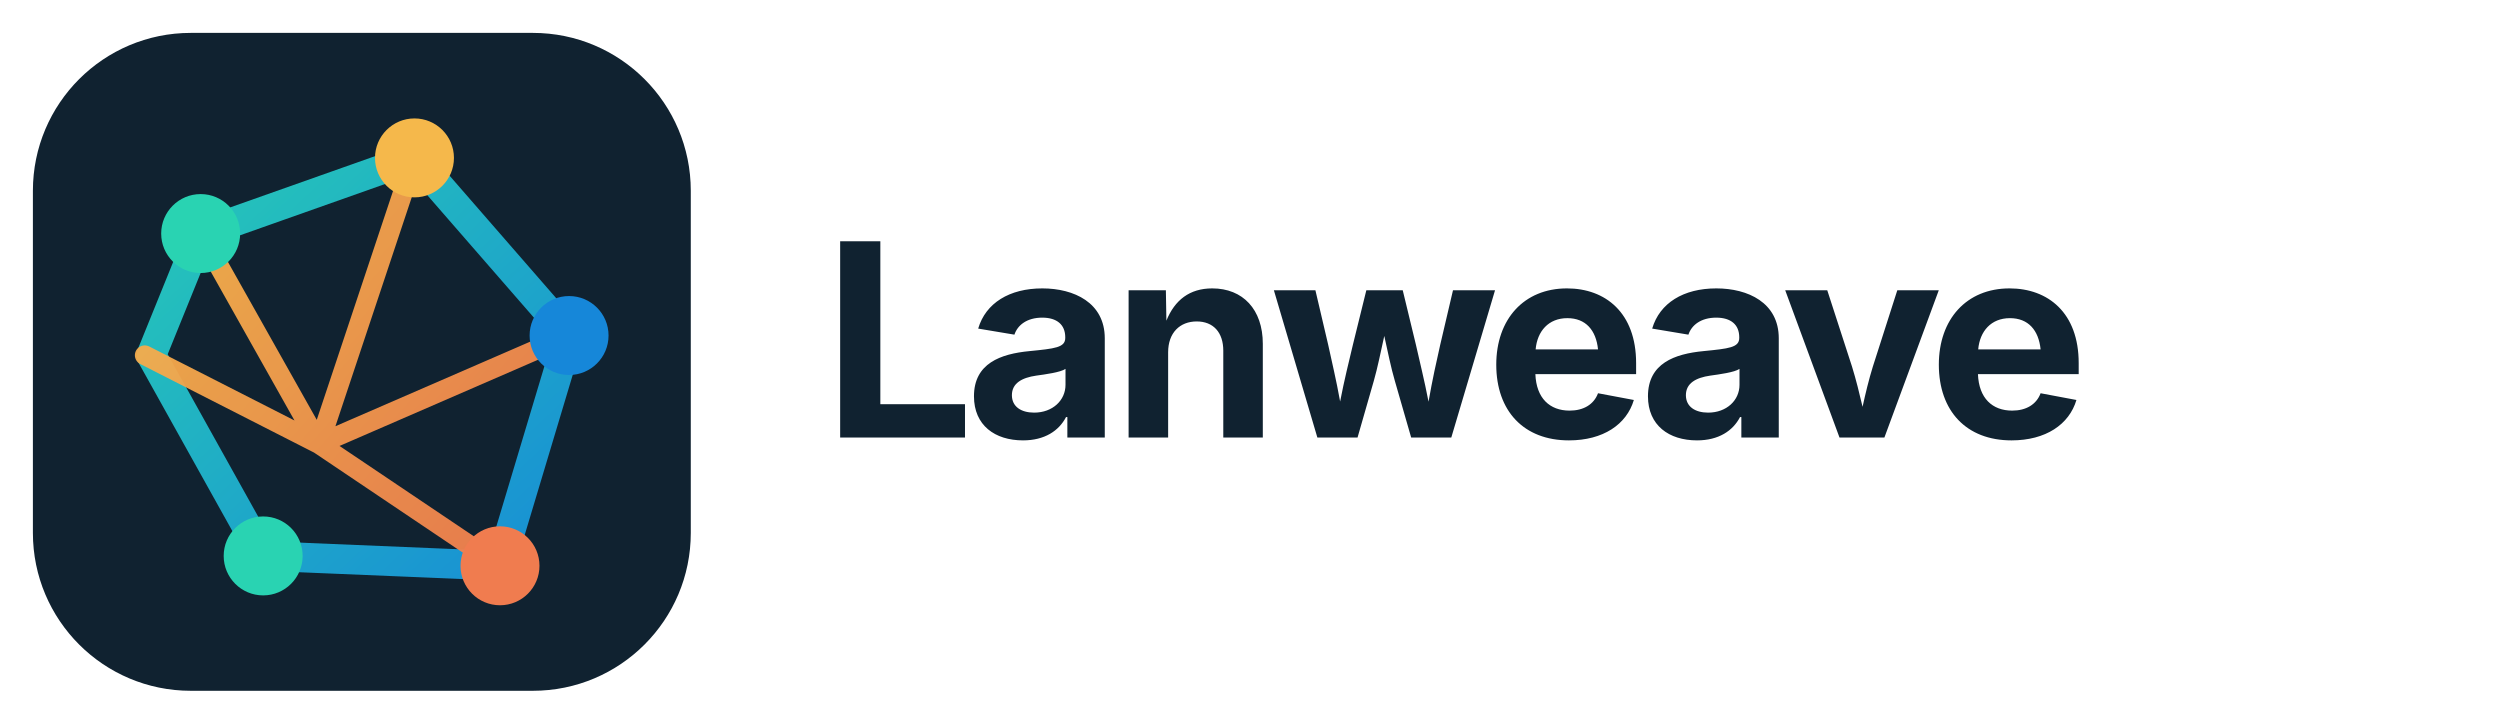
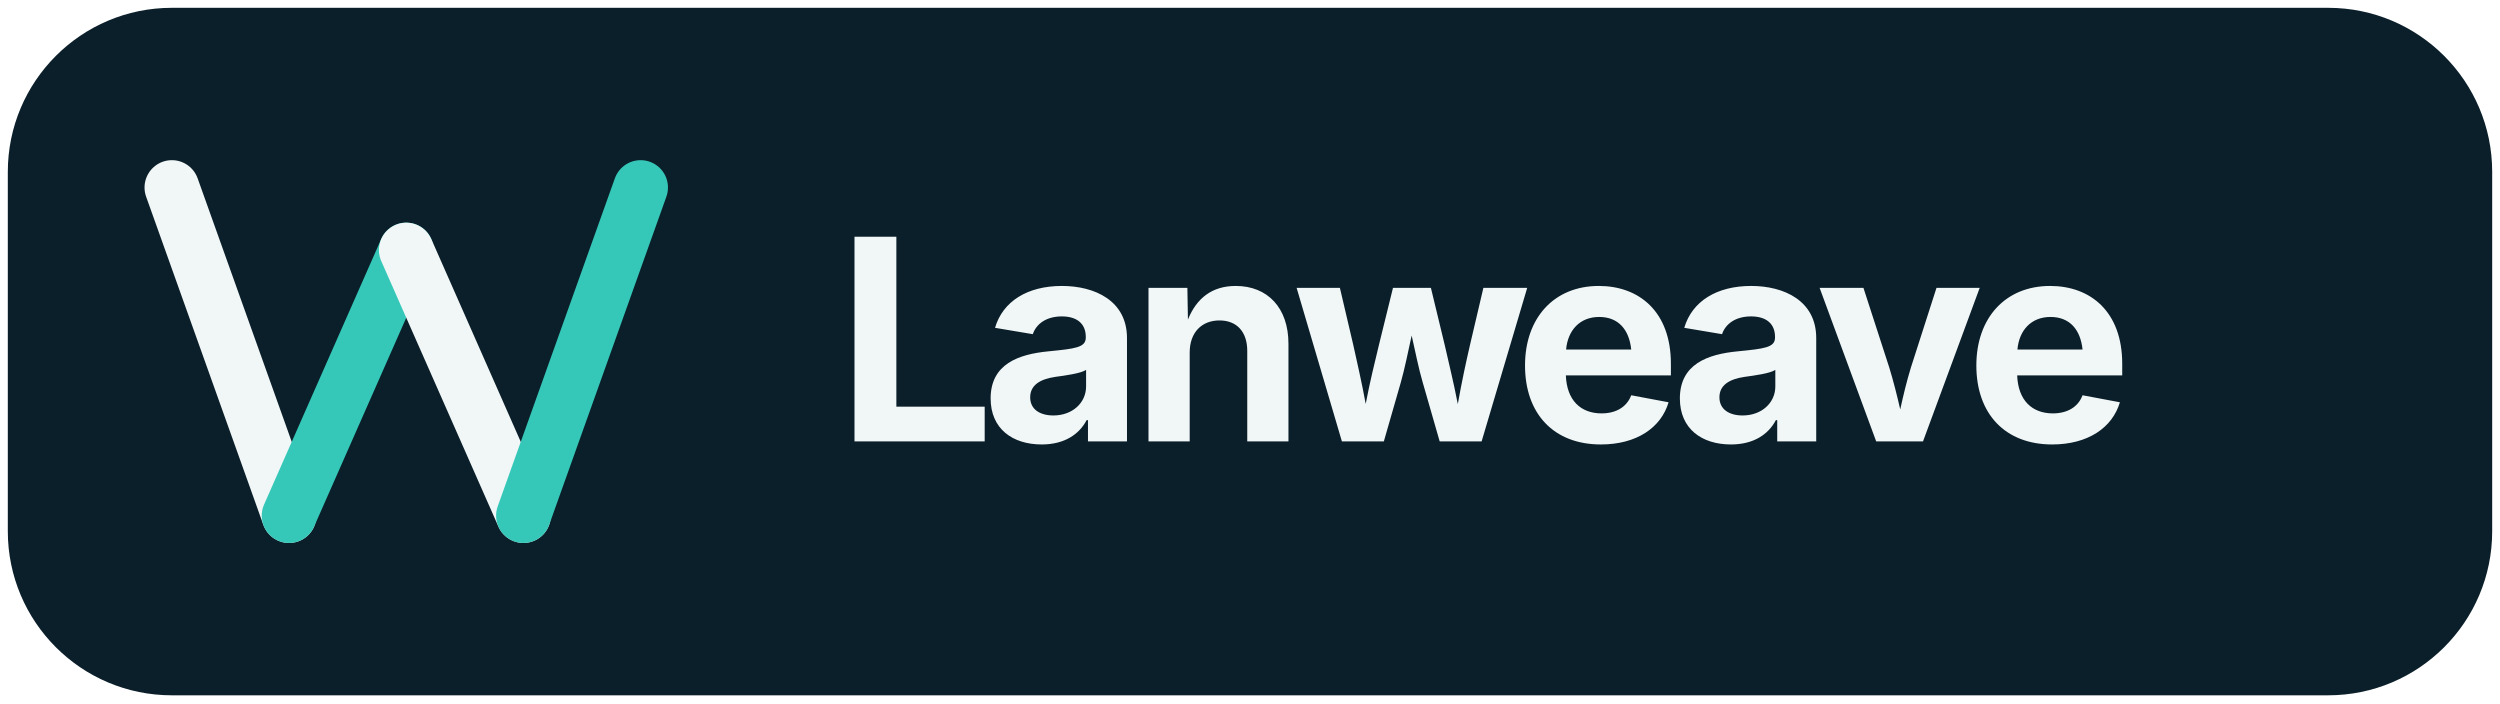
- <svg xmlns="http://www.w3.org/2000/svg" width="760" height="220" viewBox="0 0 760 220" role="img" aria-labelledby="title desc">
-   <defs>
-     <linearGradient id="mark" x1="28" y1="24" x2="184" y2="190" gradientUnits="userSpaceOnUse">
-       <stop stop-color="#29D3B2" />
-       <stop offset="1" stop-color="#1687D9" />
-     </linearGradient>
-     <linearGradient id="thread" x1="42" y1="54" x2="166" y2="165" gradientUnits="userSpaceOnUse">
-       <stop stop-color="#F5B84B" />
-       <stop offset="1" stop-color="#F07C4F" />
-     </linearGradient>
-   </defs>
-   <rect x="10" y="10" width="200" height="200" rx="48" fill="#102230" />
-   <path d="M61 71 126 48l47 54-21 70-72-3-34-61 15-37Z" fill="none" stroke="url(#mark)" stroke-width="9" stroke-linejoin="round" />
-   <path d="m44 108 53 27 76-33M61 71l36 64 76-33M126 48l-29 87 55 37" fill="none" stroke="url(#thread)" stroke-width="6" stroke-linecap="round" stroke-linejoin="round" opacity=".95" />
-   <circle cx="61" cy="71" r="12" fill="#29D3B2" />
-   <circle cx="126" cy="48" r="12" fill="#F5B84B" />
-   <circle cx="173" cy="102" r="12" fill="#1687D9" />
-   <circle cx="152" cy="172" r="12" fill="#F07C4F" />
-   <circle cx="80" cy="169" r="12" fill="#29D3B2" />
-   <text x="250" y="133" fill="#102230" font-family="Inter, ui-sans-serif, system-ui, -apple-system, BlinkMacSystemFont, sans-serif" font-size="82" font-weight="700" letter-spacing="-3">Lanweave</text>
+ <svg xmlns="http://www.w3.org/2000/svg" width="640" height="180" viewBox="0 0 640 180" role="img" aria-labelledby="lanweave-title lanweave-description">
+   <rect x="2" y="2" width="636" height="176" rx="42" fill="#0B1F2A" />
+   <g id="lanweave-mark" fill="none" stroke-width="14" stroke-linecap="round" stroke-linejoin="round" aria-hidden="true">
+     <path d="M44 48 74 132" stroke="#F1F6F7" />
+     <path d="m74 132 30-68" stroke="#35C8B8" />
+     <path d="m104 64 30 68" stroke="#F1F6F7" />
+     <path d="m134 132 30-84" stroke="#35C8B8" />
+   </g>
+   <g id="lanweave-wordmark" font-family="Avenir Next, Inter, ui-sans-serif, system-ui, -apple-system, BlinkMacSystemFont, sans-serif" font-size="72" letter-spacing="-3.5" aria-hidden="true">
+     <text x="214" y="113" fill="#F1F6F7" font-weight="650">Lanweave</text>
+   </g>
</svg>
